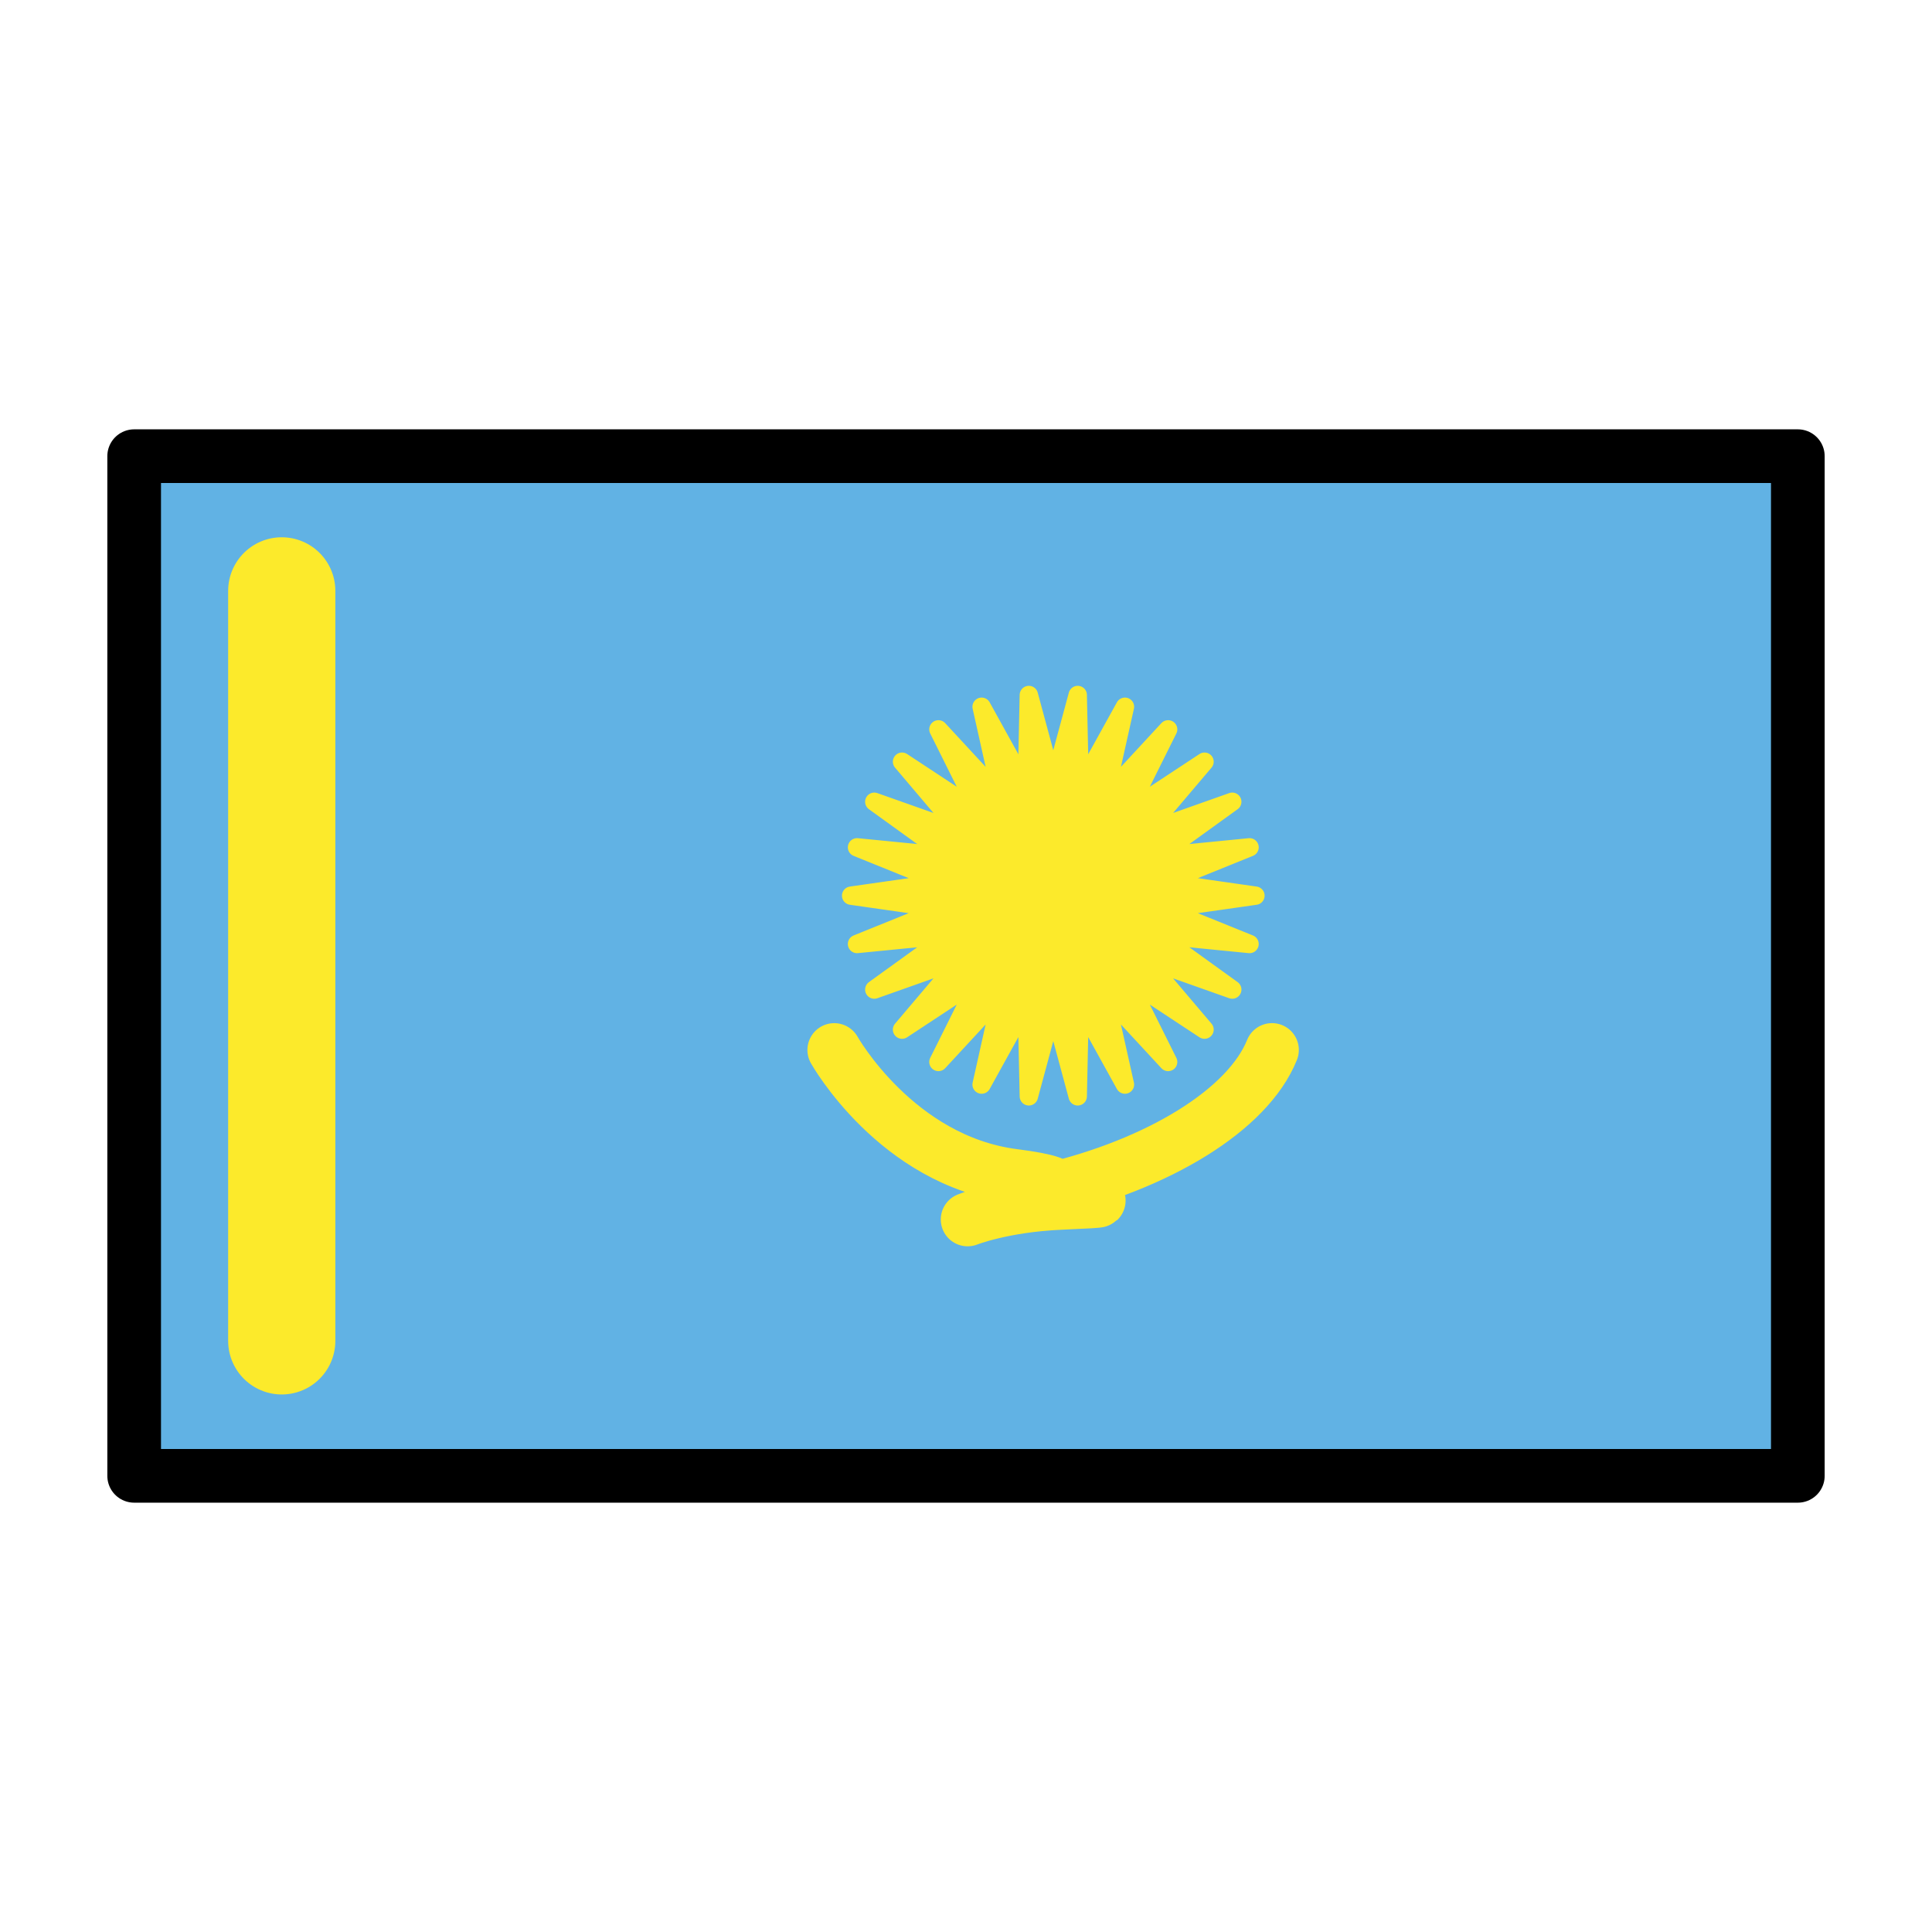
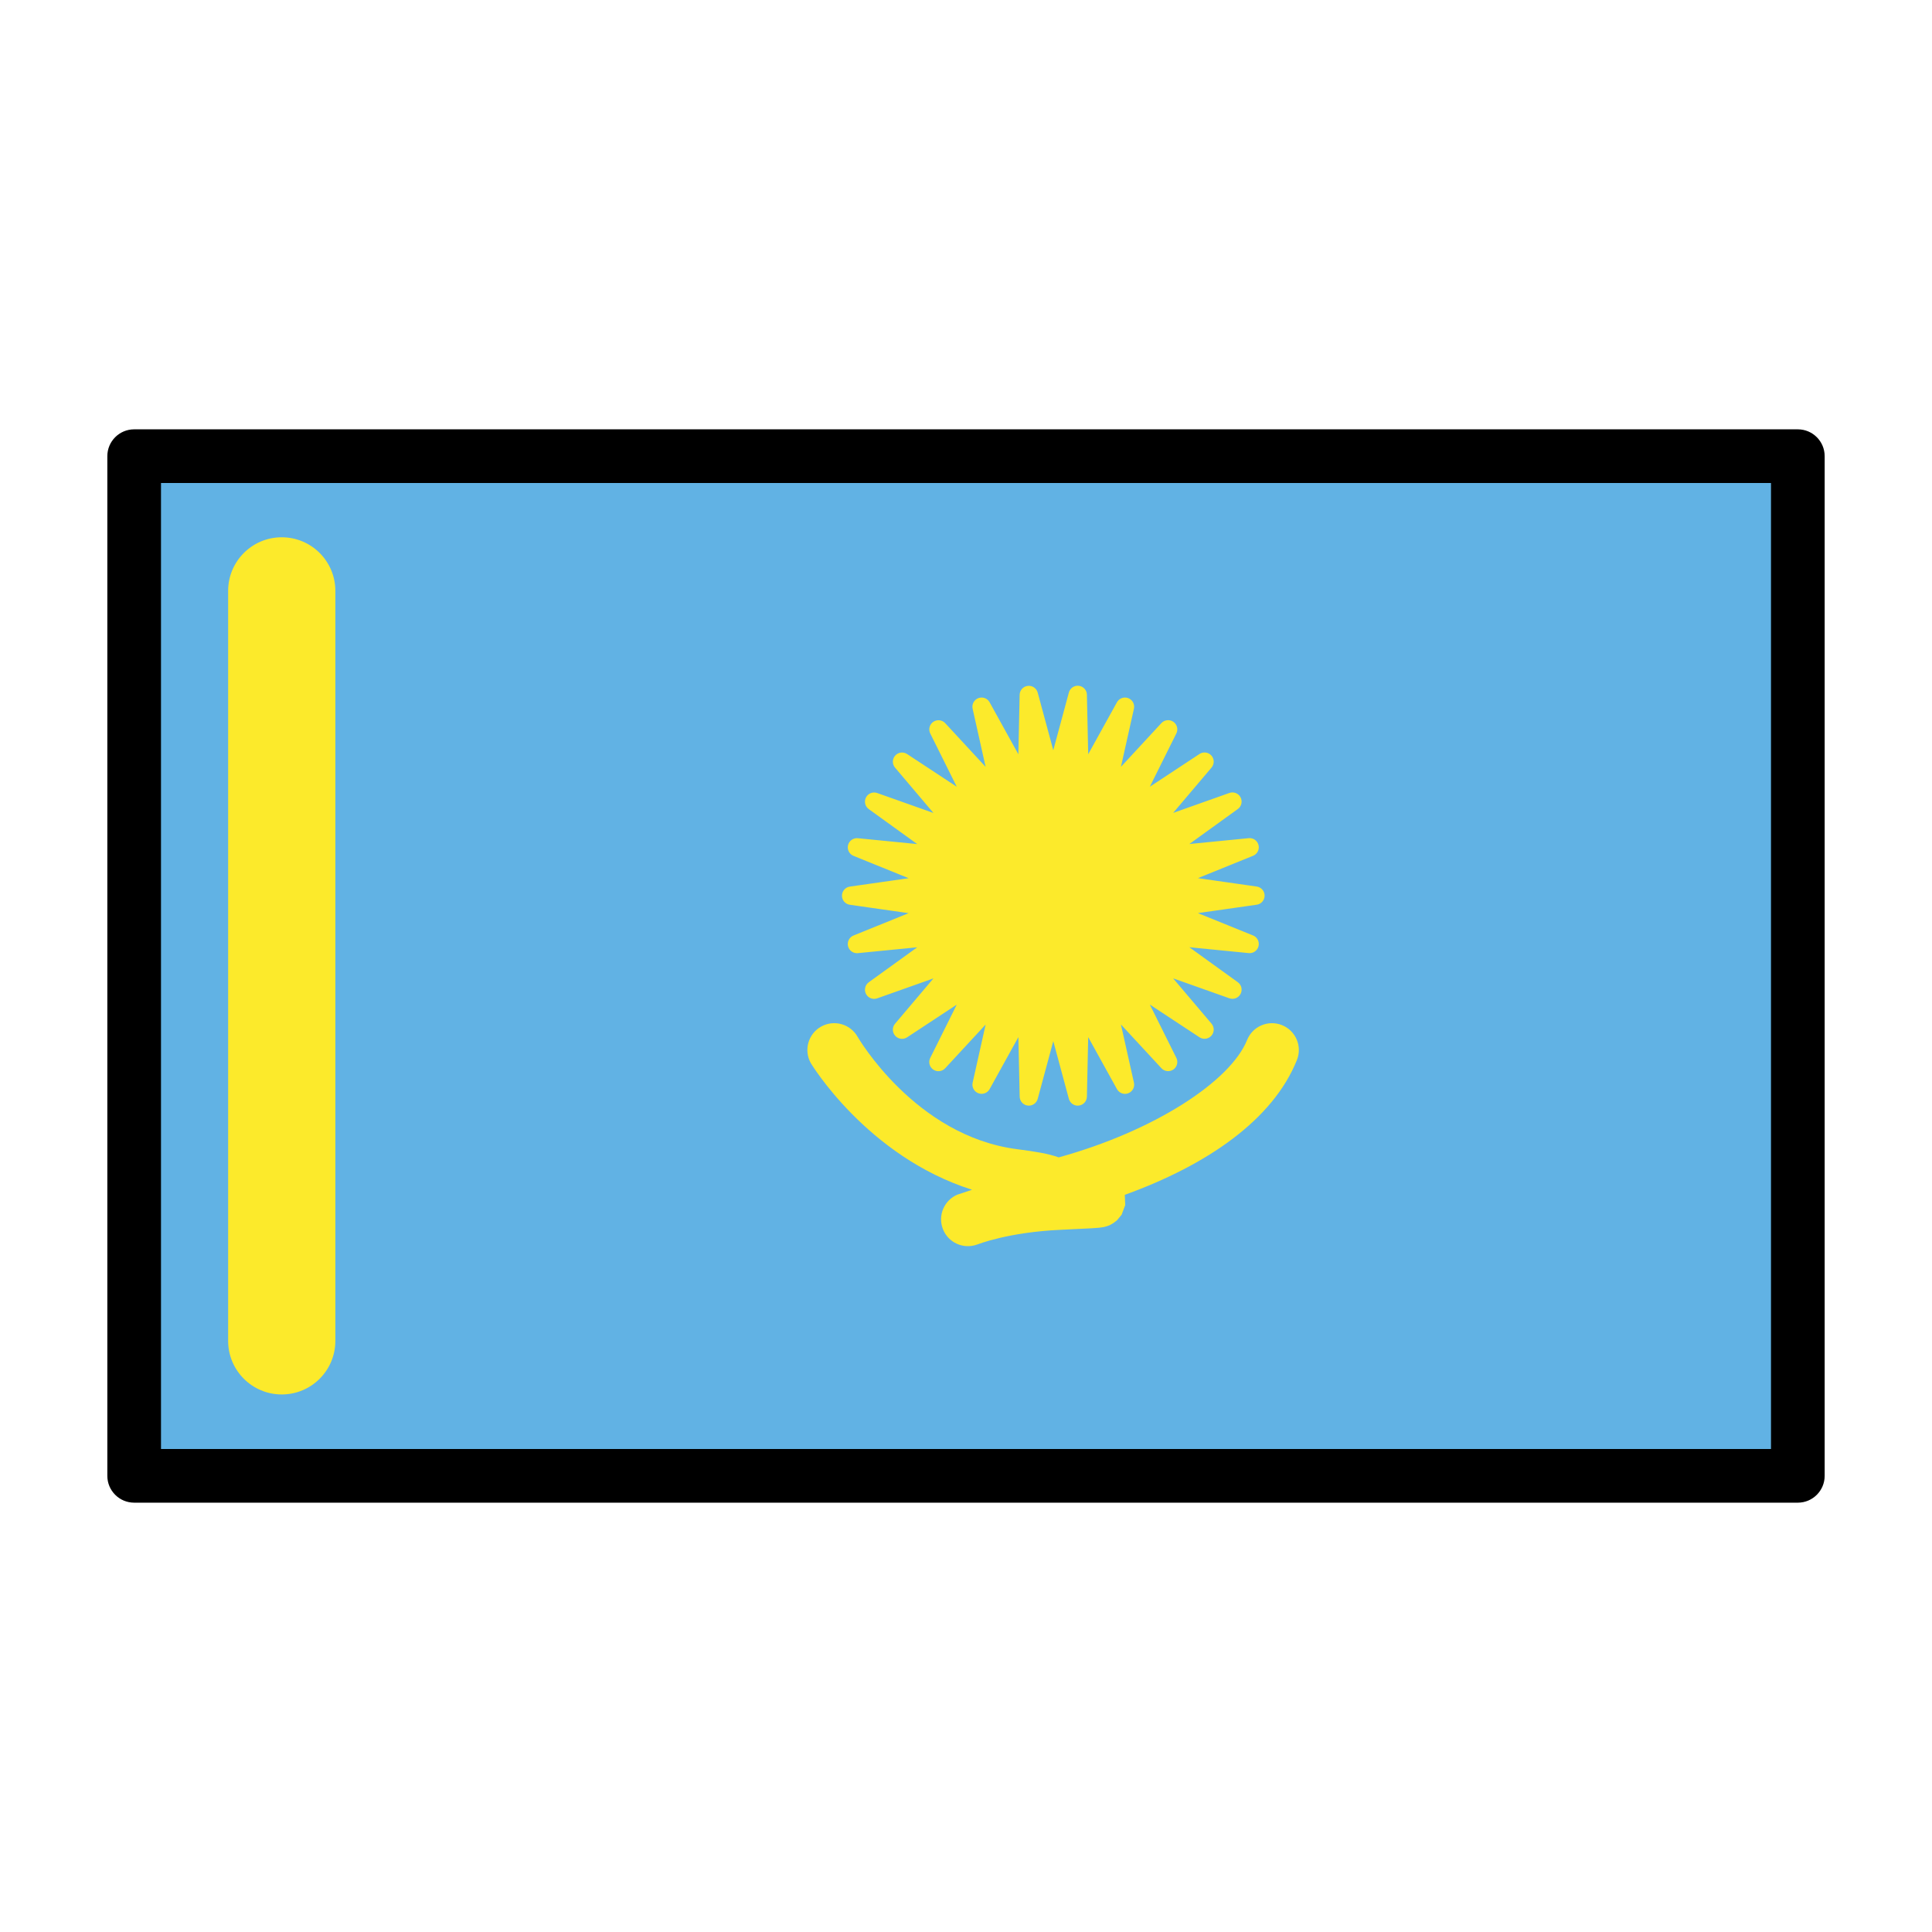
- <svg xmlns="http://www.w3.org/2000/svg" id="emoji" viewBox="0 0 72 72">
-   <g id="color">
-     <rect x="5" y="17" width="62" height="38" fill="#61b2e4" />
-     <polygon transform="translate(14.6 8.726) scale(.6848)" fill="#fcea2b" stroke="#fcea2b" stroke-linecap="round" stroke-linejoin="round" points="44.23 28.71 40.94 32.59 45.74 30.89 41.61 33.87 46.68 33.37 41.96 35.28 47 36 41.96 36.72 46.68 38.63 41.61 38.13 45.74 41.11 40.94 39.41 44.23 43.29 39.98 40.49 42.25 45.05 38.79 41.31 39.9 46.28 37.44 41.83 37.33 46.92 36 42 34.67 46.92 34.56 41.83 32.1 46.28 33.21 41.31 29.75 45.05 32.02 40.49 27.77 43.29 31.06 39.41 26.26 41.11 30.39 38.13 25.32 38.63 30.04 36.72 25 36 30.04 35.28 25.32 33.37 30.39 33.87 26.26 30.89 31.06 32.59 27.77 28.71 32.02 31.51 29.75 26.95 33.21 30.69 32.1 25.72 34.56 30.17 34.67 25.08 36 30 37.33 25.08 37.44 30.17 39.9 25.72 38.79 30.69 42.25 26.95 39.98 31.51" />
-     <path fill="none" stroke="#fcea2b" stroke-linecap="round" stroke-linejoin="round" stroke-width="2" d="m31.09 39.13s2.312 4.125 6.688 4.688c2.768 0.356 1.376 0.65-0.042 1.065-0.824 0.241-1.676 0.563-1.676 0.563s1.315-0.52 3.443-0.616c2.104-0.095 1.471-0.069 0.834-0.211-0.456-0.101-1.57-0.196-1.263-0.268 4.083-0.956 7.427-2.98 8.33-5.222" />
-     <path fill="none" stroke="#fcea2b" stroke-linecap="round" stroke-linejoin="round" stroke-width="3.995" d="m10.5 22.02v27.95" />
-   </g>
-   <g id="line">
-     <rect x="5" y="17" width="62" height="38" fill="none" stroke="#000" stroke-linecap="round" stroke-linejoin="round" stroke-width="2" />
-   </g>
+ <svg xmlns="http://www.w3.org/2000/svg" id="emoji" viewBox="0 0 72 72" version="1.1">
+   <defs id="defs113494" />
+   <path id="path113669" style="fill:#61b2e4" d="M 5,17 H 67 V 55 H 5 Z" />
+   <path style="color:#000000;fill:#fcea2b;stroke-width:0.685;stroke-linecap:round;stroke-linejoin:round;-inkscape-stroke:none" d="m 45.923,29.879 -2.828,2.041 3.472,-0.342 -3.232,1.308 3.451,0.493 -3.451,0.493 3.232,1.308 -3.472,-0.342 2.828,2.041 -3.287,-1.164 2.253,2.657 -2.91,-1.917 1.554,3.123 -2.369,-2.561 0.76,3.403 -1.685,-3.047 -0.075,3.486 -0.911,-3.369 -0.911,3.369 -0.075,-3.486 -1.685,3.047 0.76,-3.403 -2.369,2.561 1.554,-3.123 -2.91,1.917 2.253,-2.657 -3.287,1.164 2.828,-2.041 -3.472,0.342 3.232,-1.308 L 31.72,33.379 l 3.451,-0.493 -3.232,-1.308 3.472,0.342 -2.828,-2.041 3.287,1.164 -2.253,-2.657 2.91,1.917 -1.554,-3.123 2.369,2.561 -0.76,-3.403 1.685,3.047 0.075,-3.486 0.911,3.369 0.911,-3.369 0.075,3.486 1.685,-3.047 -0.76,3.403 2.369,-2.561 -1.554,3.123 2.91,-1.917 -2.253,2.657 z" id="path113666" />
+   <path style="color:#000000;fill:#fcea2b;stroke-width:0.685;stroke-linecap:round;stroke-linejoin:round;-inkscape-stroke:none" d="m 38.3,25.561 a 0.342,0.342 0 0 0 -0.301,0.332 l -0.048,2.216 -1.07,-1.935 A 0.342,0.342 0 0 0 36.247,26.413 l 0.484,2.165 -1.507,-1.629 A 0.342,0.342 0 0 0 34.667,27.333 l 0.988,1.986 -1.85,-1.218 a 0.342,0.342 0 0 0 -0.449,0.507 l 1.431,1.689 -2.089,-0.741 a 0.342,0.342 0 0 0 -0.316,0.601 l 1.8,1.299 -2.21,-0.218 a 0.342,0.342 0 0 0 -0.162,0.658 l 2.053,0.832 -2.192,0.313 a 0.342,0.342 0 0 0 0,0.677 l 2.192,0.313 -2.053,0.832 a 0.342,0.342 0 0 0 0.162,0.658 l 2.21,-0.218 -1.8,1.299 a 0.342,0.342 0 0 0 0.316,0.601 l 2.089,-0.741 -1.431,1.689 a 0.342,0.342 0 0 0 0.449,0.507 l 1.85,-1.218 -0.988,1.986 a 0.342,0.342 0 0 0 0.558,0.384 l 1.507,-1.629 -0.484,2.165 a 0.342,0.342 0 0 0 0.634,0.239 l 1.07,-1.935 0.048,2.216 a 0.342,0.342 0 0 0 0.673,0.082 l 0.58,-2.147 0.58,2.147 a 0.342,0.342 0 0 0 0.673,-0.082 l 0.048,-2.216 1.07,1.935 A 0.342,0.342 0 0 0 42.258,40.344 l -0.484,-2.165 1.507,1.629 A 0.342,0.342 0 0 0 43.839,39.424 l -0.988,-1.986 1.85,1.218 a 0.342,0.342 0 0 0 0.449,-0.507 l -1.431,-1.689 2.089,0.741 a 0.342,0.342 0 0 0 0.316,-0.601 l -1.8,-1.299 2.21,0.218 a 0.342,0.342 0 0 0 0.162,-0.658 l -2.053,-0.832 2.192,-0.313 a 0.342,0.342 0 0 0 0,-0.677 l -2.192,-0.313 2.053,-0.832 a 0.342,0.342 0 0 0 -0.162,-0.658 l -2.21,0.218 1.8,-1.299 a 0.342,0.342 0 0 0 -0.316,-0.601 l -2.089,0.741 1.431,-1.689 a 0.342,0.342 0 0 0 -0.449,-0.507 L 42.851,29.319 43.839,27.333 A 0.342,0.342 0 0 0 43.281,26.949 l -1.507,1.629 0.484,-2.165 a 0.342,0.342 0 0 0 -0.634,-0.239 l -1.07,1.935 -0.048,-2.216 a 0.342,0.342 0 0 0 -0.673,-0.082 L 39.253,27.958 38.672,25.811 A 0.342,0.342 0 0 0 38.3,25.561 Z m 0.333,2.728 0.289,1.07 a 0.342,0.342 0 0 0 0.661,0 l 0.289,-1.07 0.024,1.105 a 0.342,0.342 0 0 0 0.642,0.158 l 0.532,-0.963 -0.241,1.078 a 0.342,0.342 0 0 0 0.584,0.308 l 0.749,-0.809 -0.491,0.986 a 0.342,0.342 0 0 0 0.495,0.439 l 0.918,-0.605 -0.71,0.837 a 0.342,0.342 0 0 0 0.376,0.543 l 1.037,-0.366 -0.892,0.643 a 0.342,0.342 0 0 0 0.233,0.618 l 1.107,-0.11 -1.03,0.417 a 0.342,0.342 0 0 0 0.08,0.657 l 1.079,0.154 -1.079,0.154 a 0.342,0.342 0 0 0 -0.08,0.657 l 1.03,0.417 -1.107,-0.11 a 0.342,0.342 0 0 0 -0.233,0.618 l 0.892,0.643 -1.037,-0.366 a 0.342,0.342 0 0 0 -0.376,0.543 l 0.71,0.837 -0.918,-0.605 a 0.342,0.342 0 0 0 -0.495,0.439 l 0.491,0.986 -0.749,-0.809 a 0.342,0.342 0 0 0 -0.584,0.308 l 0.241,1.078 -0.532,-0.963 a 0.342,0.342 0 0 0 -0.642,0.158 l -0.024,1.105 -0.289,-1.07 a 0.342,0.342 0 0 0 -0.661,0 l -0.289,1.07 -0.024,-1.105 a 0.342,0.342 0 0 0 -0.642,-0.158 l -0.532,0.963 0.241,-1.078 A 0.342,0.342 0 0 0 37.091,36.783 l -0.749,0.809 0.491,-0.986 a 0.342,0.342 0 0 0 -0.495,-0.439 l -0.918,0.605 0.71,-0.837 a 0.342,0.342 0 0 0 -0.376,-0.543 l -1.037,0.366 0.892,-0.643 A 0.342,0.342 0 0 0 35.378,34.497 l -1.107,0.11 1.03,-0.417 a 0.342,0.342 0 0 0 -0.08,-0.657 L 34.141,33.379 35.22,33.225 a 0.342,0.342 0 0 0 0.08,-0.657 l -1.03,-0.417 1.107,0.11 a 0.342,0.342 0 0 0 0.233,-0.618 l -0.892,-0.643 1.037,0.366 a 0.342,0.342 0 0 0 0.376,-0.543 l -0.71,-0.837 0.918,0.605 a 0.342,0.342 0 0 0 0.495,-0.439 l -0.491,-0.986 0.749,0.809 a 0.342,0.342 0 0 0 0.584,-0.308 l -0.241,-1.078 0.532,0.963 a 0.342,0.342 0 0 0 0.642,-0.158 z" id="path113663" />
+   <path style="color:#000000;fill:#fcea2b;stroke-linecap:round;stroke-linejoin:round" d="m 31.361,38.168 a 1,1 0 0 0 -0.76,0.09 1,1 0 0 0 -0.385,1.361 c 0,0 2.086,3.478 6.01,4.719 -0.131,0.048 -0.52,0.174 -0.52,0.174 v 0.002 c -5e-5,1.9e-5 -0.016,0.002 -0.016,0.002 a 1,1 0 0 0 0.721,1.865 c 0,0 0.015,-0.006 0.016,-0.006 v 0.002 c 0,0 1.135,-0.458 3.119,-0.547 0.526,-0.024 0.882,-0.041 1.121,-0.055 0.12,-0.007 0.208,-0.013 0.293,-0.021 0.043,-0.004 0.083,-0.009 0.148,-0.021 0.033,-0.006 0.071,-0.013 0.139,-0.035 0.034,-0.011 0.076,-0.024 0.135,-0.053 0.029,-0.014 0.061,-0.033 0.102,-0.059 0.04,-0.026 0.14,-0.107 0.141,-0.107 3.92e-4,-3.62e-4 0.174,-0.209 0.174,-0.209 2.27e-4,-3.64e-4 0.135,-0.361 0.135,-0.361 5.6e-5,-3.31e-4 -0.013,-0.311 -0.016,-0.381 3.069,-1.111 5.515,-2.79 6.414,-5.023 a 1,1 0 0 0 -0.555,-1.301 1,1 0 0 0 -1.301,0.553 c -0.621,1.542 -3.46,3.392 -7.02,4.375 -0.395,-0.139 -0.838,-0.213 -1.551,-0.305 -3.807,-0.49 -5.943,-4.186 -5.943,-4.186 a 1,1 0 0 0 -0.602,-0.473 z" id="path113654" />
+   <path style="color:#000000;fill:#fcea2b;stroke-linecap:round;stroke-linejoin:round" d="M 10.5,20.023 A 1.997,1.997 0 0 0 8.502,22.02 V 49.971 A 1.997,1.997 0 0 0 10.5,51.967 1.997,1.997 0 0 0 12.498,49.971 V 22.02 A 1.997,1.997 0 0 0 10.5,20.023 Z" id="path113657" />
+   <path style="color:#000000;fill:#000000;stroke-linecap:round;stroke-linejoin:round" d="m 5,16 a 1,1 0 0 0 -1,1 v 38 a 1,1 0 0 0 1,1 h 62 a 1,1 0 0 0 1,-1 V 17 a 1,1 0 0 0 -1,-1 z m 1,2 H 66 V 54 H 6 Z" id="path113660" />
</svg>
